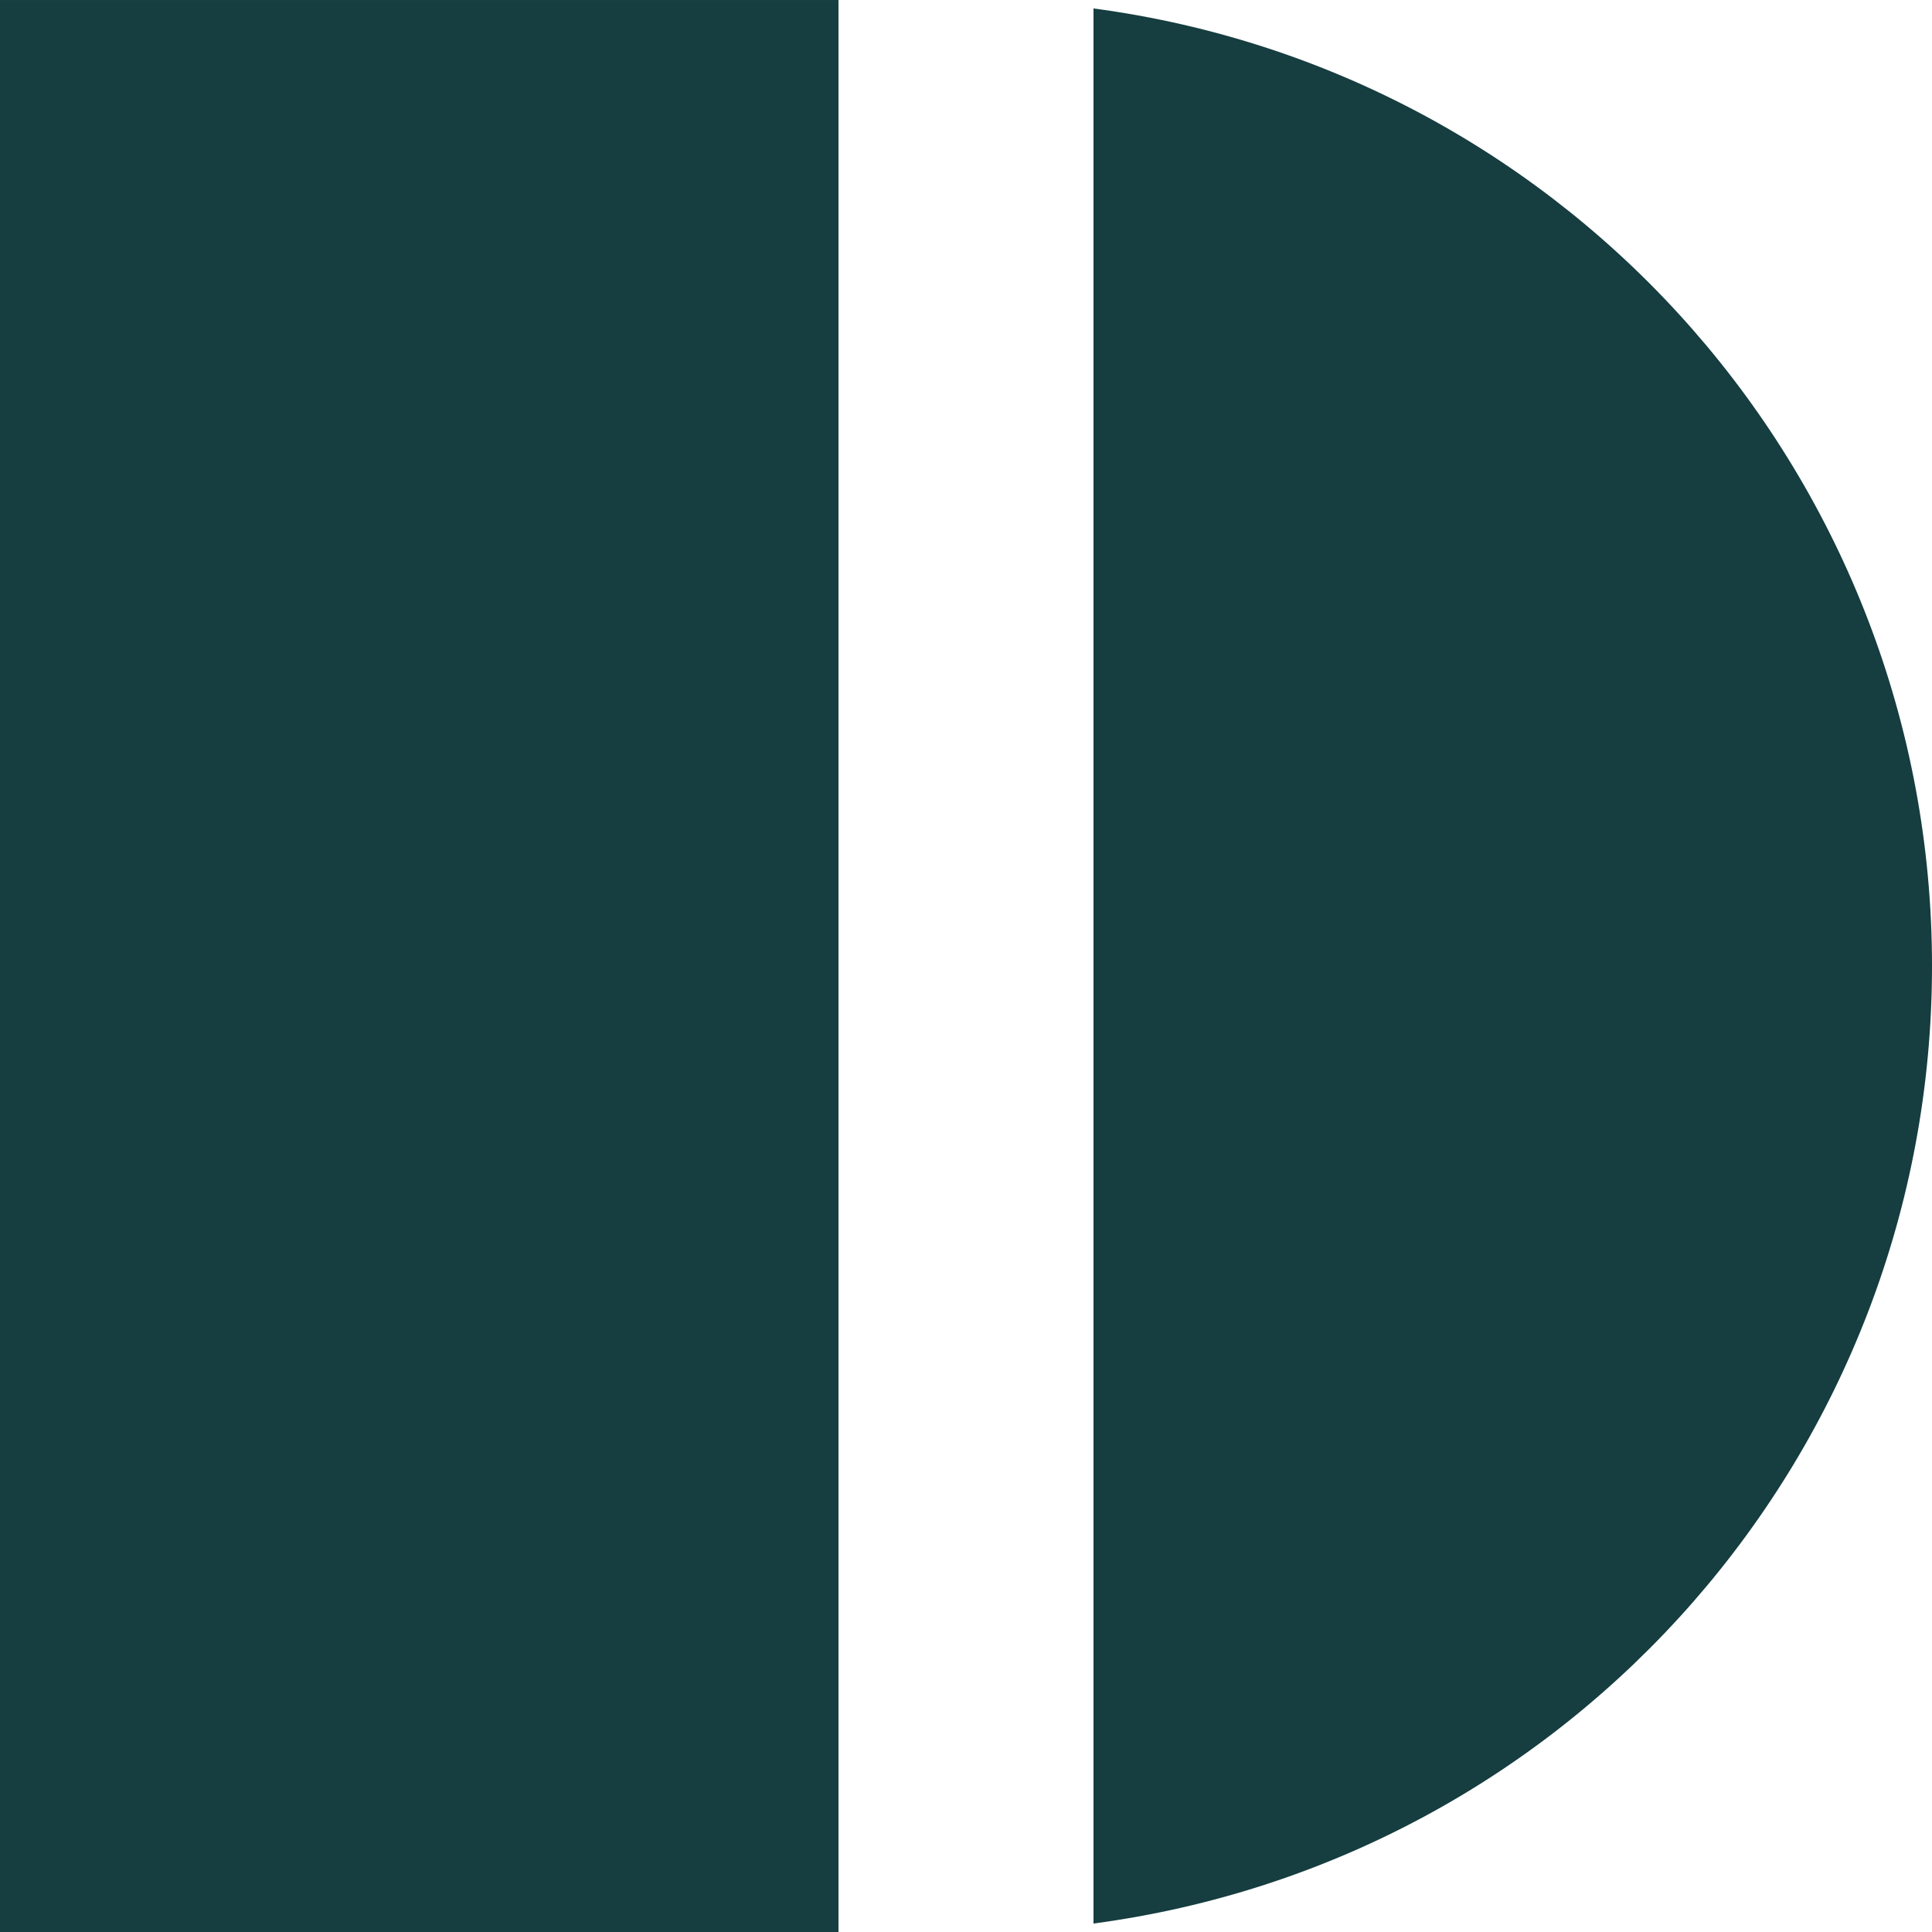
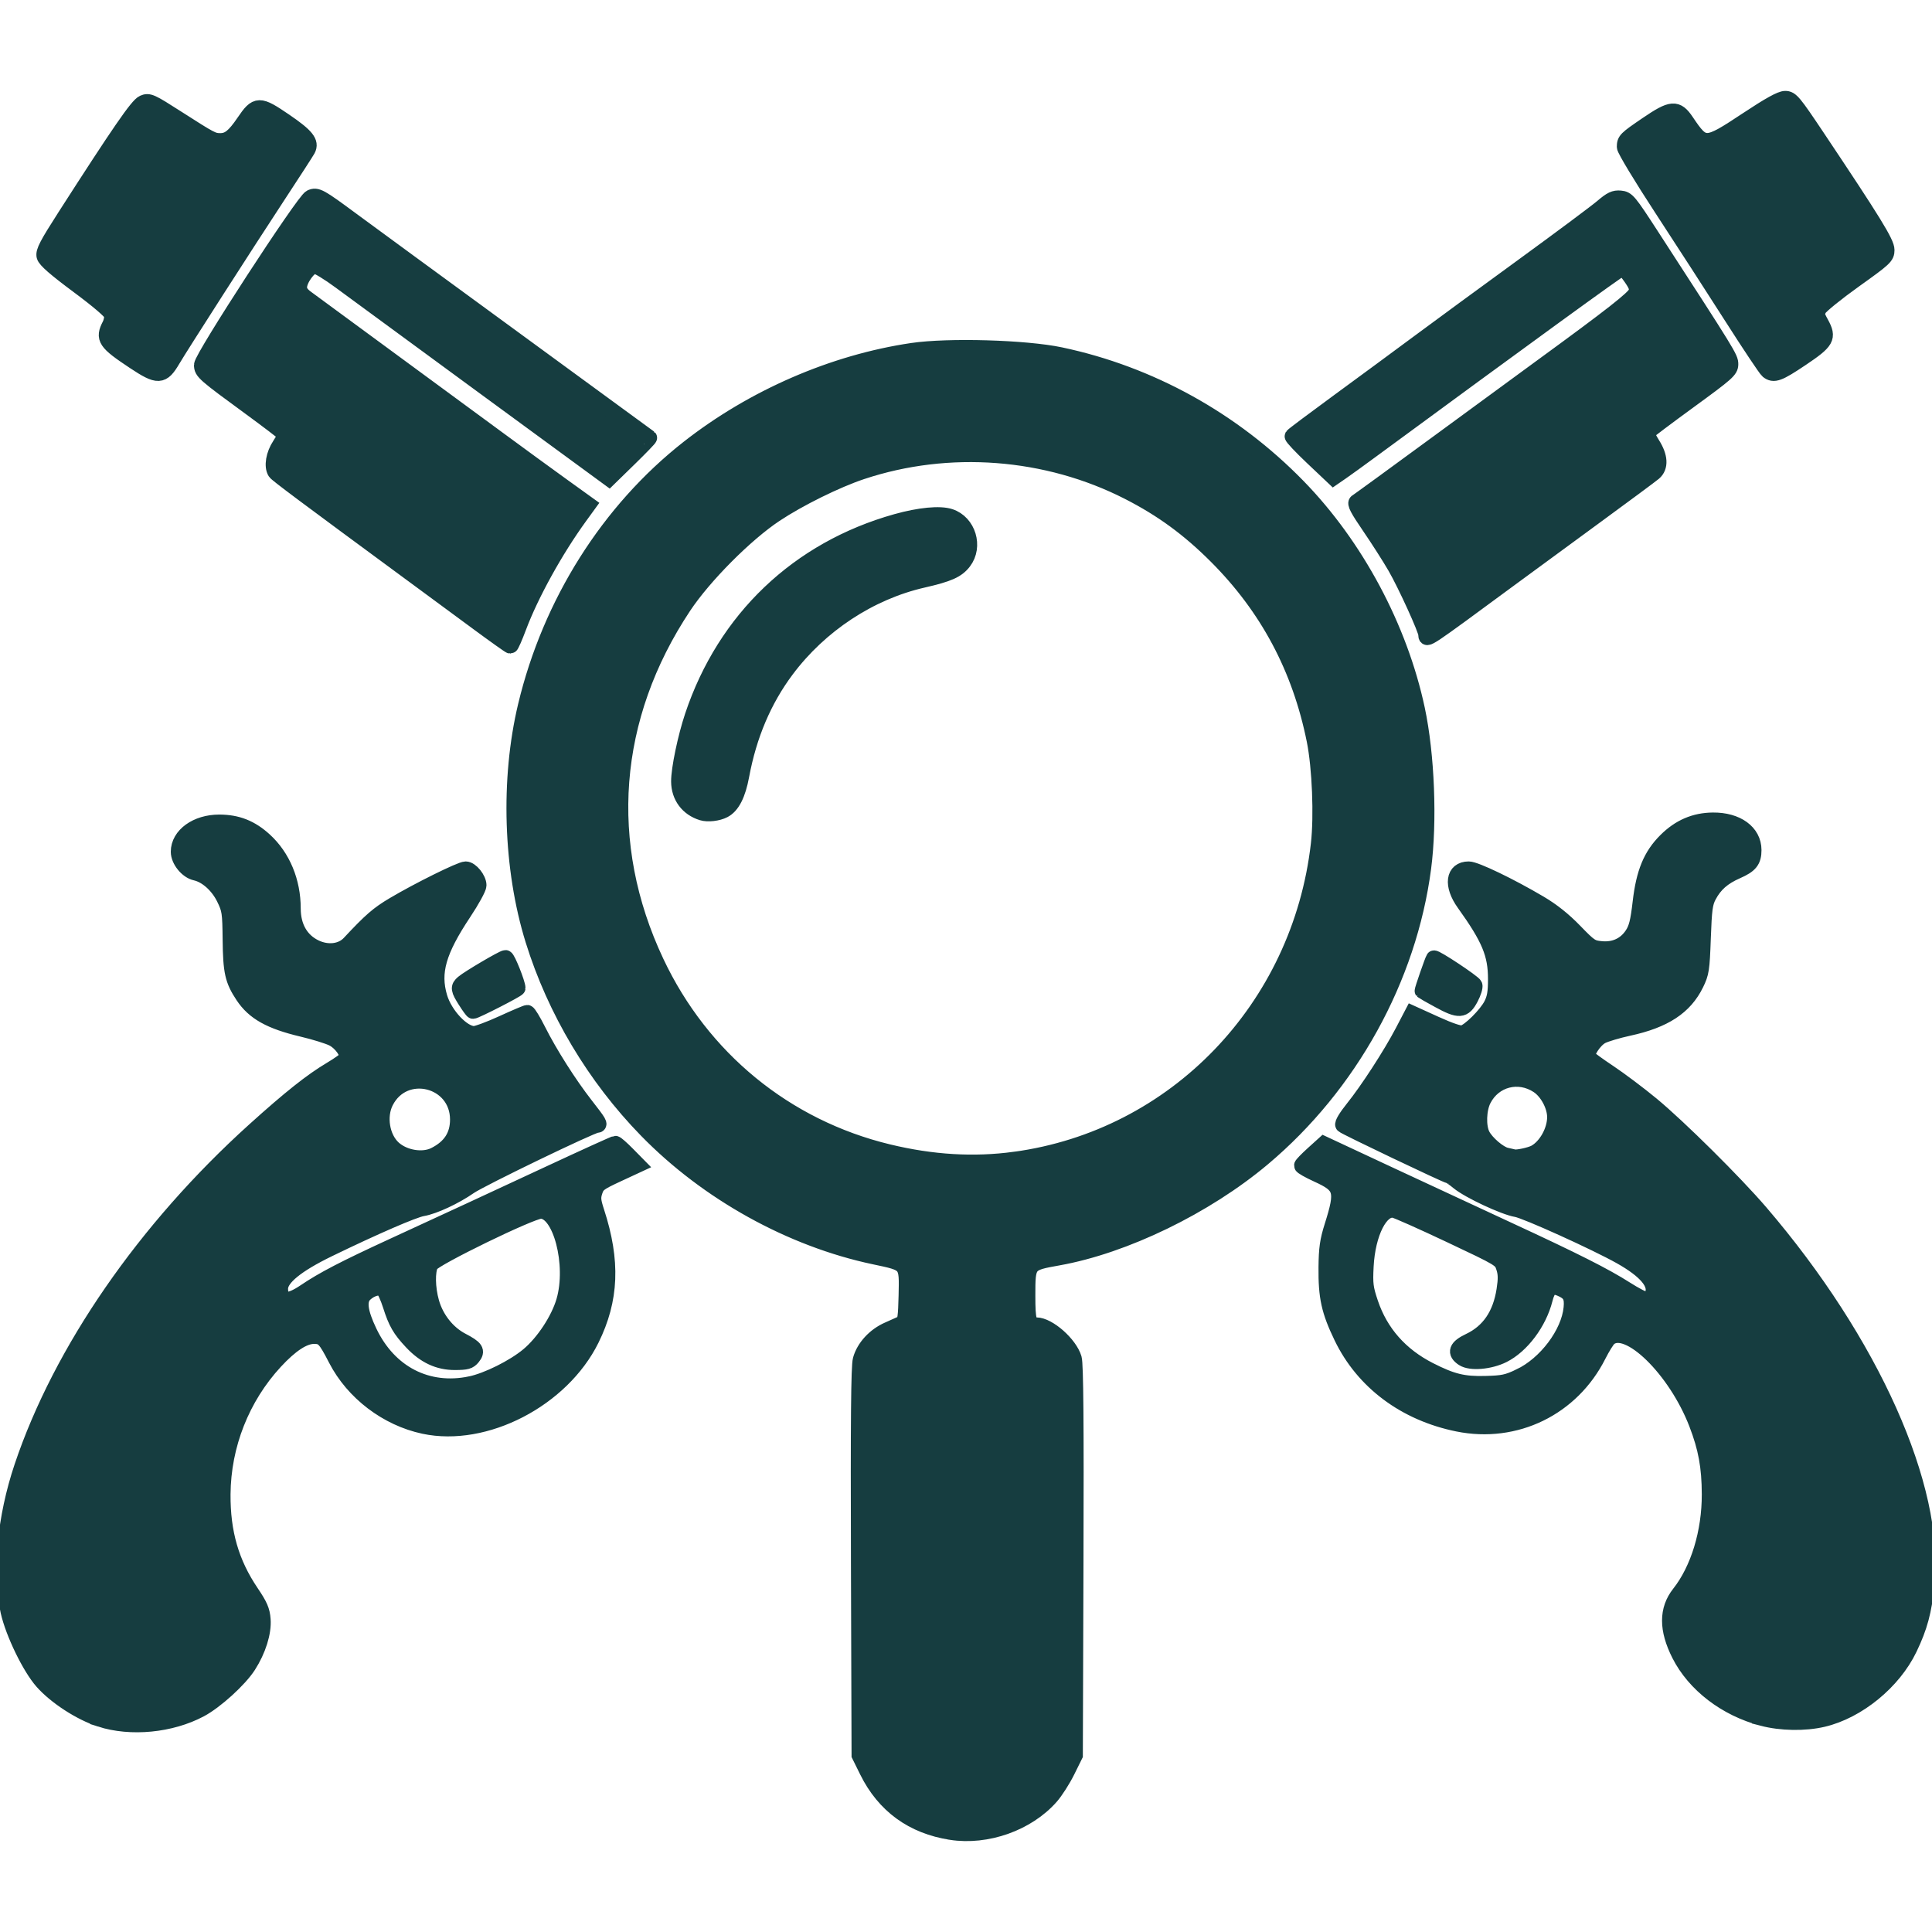
- <svg xmlns="http://www.w3.org/2000/svg" width="47.849mm" height="47.849mm" viewBox="0 0 47.849 47.849" version="1.1" id="svg1" xml:space="preserve">
+ <svg xmlns="http://www.w3.org/2000/svg" width="242.153mm" height="242.153mm" viewBox="0 0 242.153 242.153" version="1.1" id="svg1" xml:space="preserve">
  <defs id="defs1" />
-   <g id="layer1" transform="translate(-78.84583,-124.6188)" style="display:inline">
-     <path id="path46" style="fill:#163d40;fill-opacity:1;stroke:none;stroke-width:1.825;stroke-linecap:round;stroke-linejoin:miter;stroke-dasharray:none;stroke-opacity:1;paint-order:markers fill stroke" d="M 105.928 124.828 L 105.928 172.258 A 23.924 23.924 0 0 0 126.695 148.543 A 23.924 23.924 0 0 0 105.928 124.828 z " />
-     <path style="fill:#163d40;fill-opacity:1;stroke:none;stroke-width:1.825;stroke-linecap:round;stroke-linejoin:miter;stroke-dasharray:none;stroke-opacity:1;paint-order:markers fill stroke" d="m 78.846,124.619 v 47.849 h 20.766 v -47.849 z" id="rect46" />
+   <g id="layer1" transform="translate(112.2765,197.1933)">
+     <path style="fill:#163d40;fill-opacity:1;stroke:#163d40;stroke-opacity:1;stroke-width:2;stroke-dasharray:none" d="m 6.931,32.418 c -4.814,-0.745 -8.363,-3.327 -10.492,-7.633 l -0.983,-1.989 -0.077,-24.223 c -0.056,-17.744 0.005,-24.521 0.23,-25.337 0.429,-1.558 1.774,-3.02 3.455,-3.752 0.781,-0.34 1.598,-0.707 1.816,-0.815 0.315,-0.156 0.412,-0.88 0.471,-3.494 0.091,-4.087 0.164,-3.999 -4.022,-4.883 -10.465,-2.209 -20.908,-8.001 -28.549,-15.835 -6.498,-6.662 -11.474,-15.001 -14.212,-23.818 -2.782,-8.957 -3.135,-20.142 -0.928,-29.369 3.083,-12.889 10.395,-24.472 20.4,-32.312 8.103,-6.351 18.146,-10.711 28.032,-12.169 4.511,-0.666 14.199,-0.385 18.569,0.538 11.235,2.373 21.615,8.118 29.756,16.469 7.263,7.45 12.747,17.703 14.923,27.903 1.215,5.696 1.545,14.079 0.782,19.896 -1.816,13.85 -9.202,27.214 -20.109,36.381 -7.189,6.042 -17.332,10.964 -25.657,12.449 -3.836,0.685 -3.844,0.694 -3.844,4.774 0,3.199 0.159,3.728 1.122,3.728 1.508,0 4.175,2.356 4.697,4.151 0.208,0.715 0.27,8.091 0.214,25.364 l -0.08,24.356 -0.983,1.989 c -0.541,1.094 -1.463,2.535 -2.05,3.201 -2.923,3.32 -8.004,5.125 -12.479,4.432 z m 7.972,-84.252 c 20.128,-2.723 35.773,-18.961 38.121,-39.566 0.403,-3.536 0.158,-9.602 -0.525,-12.998 -1.822,-9.059 -5.885,-16.679 -12.327,-23.118 -3.44,-3.438 -6.794,-5.889 -10.999,-8.037 -10.249,-5.234 -22.553,-6.169 -33.453,-2.543 -3.162,1.052 -7.867,3.376 -10.848,5.358 -3.728,2.479 -8.937,7.718 -11.48,11.545 -9.213,13.865 -10.435,29.746 -3.434,44.598 5.695,12.082 16.225,20.702 29.082,23.808 5.523,1.334 10.724,1.646 15.862,0.951 z m -39.174,-43.518 c -1.782,-0.548 -2.876,-2.018 -2.889,-3.884 -0.011,-1.567 0.815,-5.534 1.71,-8.211 4.064,-12.157 13.225,-20.888 25.536,-24.338 2.901,-0.813 5.445,-1.055 6.708,-0.638 2.253,0.744 3.154,3.721 1.703,5.624 -0.81,1.062 -1.882,1.54 -5.104,2.276 -6.66,1.521 -12.916,5.644 -17.132,11.289 -2.816,3.771 -4.686,8.176 -5.632,13.269 -0.436,2.345 -1.154,3.758 -2.184,4.297 -0.748,0.392 -1.998,0.537 -2.717,0.316 z m -75.446,113.602 c -2.471,-0.795 -5.553,-2.795 -7.229,-4.689 -1.567,-1.77 -3.657,-6.078 -4.264,-8.784 -1.084,-4.839 -0.43,-11.742 1.718,-18.135 4.894,-14.564 15.414,-29.789 29.14,-42.176 4.444,-4.01 7.154,-6.162 9.566,-7.594 1.027,-0.61 1.925,-1.257 1.994,-1.437 0.234,-0.611 -0.712,-1.955 -1.749,-2.484 -0.567,-0.289 -2.291,-0.824 -3.83,-1.188 -4.028,-0.952 -6.058,-2.086 -7.422,-4.147 -1.301,-1.966 -1.533,-2.992 -1.578,-6.995 -0.04,-3.502 -0.086,-3.814 -0.786,-5.245 -0.793,-1.621 -2.236,-2.904 -3.605,-3.205 -1.046,-0.23 -2.108,-1.542 -2.108,-2.605 0,-2.049 2.233,-3.663 5.066,-3.663 2.245,0 3.968,0.679 5.67,2.235 2.268,2.073 3.551,5.159 3.551,8.543 0,2.287 0.988,4.019 2.79,4.891 1.578,0.764 3.327,0.555 4.33,-0.519 2.692,-2.88 3.583,-3.654 5.544,-4.816 3.11,-1.844 8.395,-4.46 9.008,-4.46 0.645,0 1.611,1.198 1.611,1.998 0,0.332 -0.842,1.87 -1.871,3.418 -3.196,4.805 -3.961,7.483 -3.032,10.613 0.662,2.229 2.911,4.613 4.344,4.605 0.38,-0.002 1.986,-0.598 3.568,-1.323 1.582,-0.725 2.98,-1.319 3.106,-1.319 0.126,0 0.721,0.98 1.323,2.177 1.464,2.912 3.89,6.734 5.954,9.38 1.733,2.221 1.875,2.466 1.432,2.466 -0.611,0 -14.57,6.743 -15.948,7.704 -1.832,1.277 -4.468,2.505 -5.899,2.748 -1.123,0.191 -5.999,2.305 -11.727,5.086 -4.084,1.983 -6.122,3.646 -6.122,4.998 0,1.703 1.011,1.834 3.123,0.405 2.286,-1.546 4.93,-2.919 11.032,-5.73 8.521,-3.925 11.002,-5.074 19.653,-9.101 4.406,-2.051 8.102,-3.729 8.212,-3.729 0.11,0 0.782,0.59 1.492,1.311 l 1.291,1.311 -2.528,1.173 c -2.288,1.062 -2.558,1.264 -2.844,2.13 -0.269,0.815 -0.236,1.202 0.222,2.609 2.01,6.178 1.816,10.976 -0.645,15.957 -3.716,7.52 -13.316,12.496 -20.966,10.867 -4.639,-0.988 -8.851,-4.191 -11.007,-8.371 -1.353,-2.623 -1.628,-2.91 -2.791,-2.91 -1.286,0 -2.924,1.071 -4.881,3.19 -4.169,4.514 -6.528,10.493 -6.572,16.653 -0.034,4.819 1.067,8.62 3.573,12.329 1.097,1.624 1.366,2.247 1.451,3.365 0.124,1.623 -0.576,3.856 -1.814,5.785 -1.116,1.74 -4.089,4.44 -6.021,5.47 -3.675,1.959 -8.695,2.444 -12.526,1.21 z m 46.411,-41.944 c 2.115,-0.441 5.438,-2.096 7.263,-3.618 1.908,-1.591 3.798,-4.461 4.483,-6.806 1.334,-4.567 -0.439,-11.359 -2.954,-11.321 -1.221,0.019 -13.405,5.95 -13.802,6.72 -0.453,0.877 -0.415,2.958 0.086,4.744 0.579,2.065 2.02,3.887 3.814,4.824 1.765,0.922 1.998,1.276 1.359,2.064 -0.414,0.511 -0.744,0.604 -2.181,0.611 -2.061,0.01 -3.792,-0.797 -5.417,-2.526 -1.469,-1.563 -1.964,-2.42 -2.65,-4.583 -0.322,-1.017 -0.758,-1.957 -0.968,-2.09 -0.522,-0.33 -1.539,-0.037 -2.285,0.659 -0.835,0.778 -0.665,2.232 0.56,4.792 2.483,5.185 7.287,7.656 12.691,6.529 z m -4.472,-28.71 c 1.968,-0.994 2.907,-2.437 2.907,-4.467 0,-5.099 -6.764,-6.772 -9.074,-2.244 -0.945,1.852 -0.499,4.538 0.974,5.87 1.346,1.217 3.695,1.598 5.193,0.841 z M 108.624,18.133 C 104.051,16.935 100.129,13.928 98.229,10.165 96.643,7.023 96.643,4.557 98.229,2.545 c 2.386,-3.027 3.808,-7.697 3.793,-12.453 -0.011,-3.448 -0.443,-5.804 -1.626,-8.868 -2.635,-6.823 -8.648,-12.674 -11.01,-10.713 -0.244,0.203 -0.847,1.168 -1.339,2.145 -3.33,6.612 -10.369,10.048 -17.592,8.587 -6.607,-1.337 -11.836,-5.241 -14.55,-10.863 -1.578,-3.269 -1.96,-5.005 -1.923,-8.731 0.024,-2.366 0.162,-3.331 0.739,-5.159 1.411,-4.471 1.234,-5.084 -1.874,-6.501 -1.079,-0.492 -1.949,-0.986 -1.933,-1.099 0.016,-0.113 0.641,-0.759 1.389,-1.436 l 1.361,-1.231 8.202,3.83 c 4.511,2.106 11.179,5.206 14.817,6.888 8.38,3.874 12.154,5.777 14.806,7.468 1.158,0.738 2.322,1.343 2.585,1.343 0.264,0 0.613,-0.292 0.775,-0.65 0.618,-1.357 -0.759,-3.021 -4.011,-4.846 -3.13,-1.756 -11.841,-5.701 -13.034,-5.902 -1.565,-0.264 -5.96,-2.322 -7.274,-3.405 -0.539,-0.444 -1.062,-0.807 -1.163,-0.807 -0.287,0 -13.019,-6.074 -13.281,-6.336 -0.134,-0.134 0.385,-1 1.223,-2.042 1.864,-2.316 4.755,-6.773 6.261,-9.653 l 1.175,-2.248 2.868,1.302 c 1.885,0.856 3.073,1.251 3.464,1.153 0.842,-0.211 2.96,-2.313 3.605,-3.578 0.416,-0.815 0.544,-1.569 0.544,-3.2 0,-3.178 -0.808,-5.118 -3.97,-9.529 -1.615,-2.253 -1.356,-4.233 0.554,-4.233 0.848,0 5.156,2.072 8.876,4.269 1.583,0.935 3.004,2.066 4.382,3.49 1.911,1.974 2.12,2.114 3.338,2.231 1.672,0.161 3.048,-0.472 3.932,-1.809 0.526,-0.795 0.733,-1.623 1.018,-4.077 0.429,-3.693 1.308,-5.828 3.164,-7.684 1.706,-1.706 3.61,-2.53 5.897,-2.551 3.006,-0.028 5.086,1.485 5.088,3.701 0.001,1.339 -0.436,1.89 -2.072,2.608 -1.768,0.777 -2.793,1.677 -3.564,3.129 -0.481,0.906 -0.584,1.671 -0.715,5.309 -0.141,3.926 -0.208,4.364 -0.875,5.726 -1.412,2.886 -3.952,4.551 -8.418,5.519 -1.364,0.296 -2.888,0.748 -3.388,1.005 -0.94,0.483 -2.044,2.185 -1.739,2.679 0.095,0.154 1.285,1.021 2.645,1.927 1.36,0.906 3.762,2.713 5.339,4.016 3.392,2.801 10.431,9.779 13.626,13.507 13.93,16.252 22.107,34.526 20.854,46.605 -0.352,3.397 -0.876,5.337 -2.167,8.031 -2.003,4.179 -6.459,7.825 -10.821,8.854 -2.274,0.536 -5.247,0.486 -7.587,-0.127 z M 78.222,-24.653 c 3.272,-1.55 6.17,-5.398 6.478,-8.603 0.136,-1.418 -0.163,-1.946 -1.398,-2.465 -1.09,-0.458 -1.596,-0.108 -1.967,1.363 -0.738,2.931 -2.902,5.82 -5.233,6.987 -1.644,0.823 -4.051,1.028 -4.973,0.424 -1.09,-0.714 -0.851,-1.376 0.774,-2.145 2.451,-1.16 3.905,-3.28 4.389,-6.401 0.217,-1.402 0.204,-2.056 -0.06,-2.859 -0.34,-1.036 -0.378,-1.058 -6.692,-4.043 -3.493,-1.651 -6.673,-3.067 -7.067,-3.147 -1.723,-0.35 -3.364,2.887 -3.58,7.06 -0.115,2.23 -0.05,2.751 0.579,4.621 1.249,3.71 3.749,6.548 7.408,8.41 2.832,1.441 4.252,1.788 7.025,1.717 2.209,-0.056 2.732,-0.167 4.317,-0.918 z m 1.901,-28.047 c 1.392,-0.754 2.514,-2.751 2.514,-4.477 0,-1.418 -0.95,-3.188 -2.13,-3.969 -2.443,-1.616 -5.553,-0.813 -6.873,1.774 -0.623,1.22 -0.69,3.391 -0.138,4.457 0.519,1.005 2.111,2.364 2.995,2.559 0.398,0.088 0.839,0.188 0.981,0.222 0.413,0.101 2.076,-0.255 2.653,-0.568 z M -53.894,-71.741 c -0.915,-1.442 -0.953,-1.709 -0.325,-2.247 0.69,-0.592 4.992,-3.125 5.307,-3.125 0.227,0 1.491,3.161 1.502,3.759 0.003,0.163 -5.254,2.856 -5.575,2.856 -0.067,0 -0.476,-0.559 -0.909,-1.242 z M 68.084,-71.844 c -1.091,-0.597 -2.014,-1.114 -2.051,-1.149 -0.058,-0.055 1.257,-3.848 1.411,-4.072 0.125,-0.181 4.949,3.016 5.084,3.369 0.079,0.207 -0.144,0.921 -0.496,1.588 -0.847,1.603 -1.43,1.642 -3.948,0.264 z M -52.433,-119.204 c -2.183,-1.61 -5.814,-4.286 -8.07,-5.947 -13.7,-10.084 -17.063,-12.597 -17.248,-12.888 -0.453,-0.713 -0.203,-2.192 0.569,-3.355 0.555,-0.836 0.703,-1.271 0.512,-1.501 -0.148,-0.178 -2.018,-1.604 -4.156,-3.168 -5.87,-4.294 -6.136,-4.527 -6.136,-5.38 0,-0.937 12.775,-20.581 13.641,-20.976 0.759,-0.346 1.097,-0.159 5.144,2.833 1.819,1.345 10.927,8.014 20.241,14.821 9.313,6.806 16.972,12.406 17.018,12.444 0.047,0.038 -1.065,1.192 -2.471,2.564 l -2.556,2.495 -15.521,-11.37 c -8.536,-6.254 -16.703,-12.247 -18.148,-13.318 -1.445,-1.071 -2.887,-1.947 -3.205,-1.947 -0.719,0 -1.973,1.724 -1.973,2.713 0,0.483 0.267,0.897 0.86,1.336 0.473,0.35 4.968,3.653 9.988,7.339 5.02,3.686 11.331,8.324 14.023,10.305 2.692,1.982 6.351,4.651 8.13,5.931 l 3.236,2.329 -1.084,1.493 c -3.047,4.199 -6.121,9.767 -7.655,13.863 -0.477,1.273 -0.935,2.314 -1.02,2.313 -0.084,-0.001 -1.939,-1.32 -4.122,-2.93 z m 118.928,1.544 c -0.004,-0.602 -2.591,-6.28 -3.865,-8.484 -0.688,-1.191 -2.139,-3.462 -3.224,-5.047 -1.511,-2.208 -1.887,-2.93 -1.608,-3.09 0.2,-0.115 4.77,-3.442 10.154,-7.393 5.384,-3.951 11.205,-8.216 12.935,-9.478 8.883,-6.479 11.681,-8.672 11.908,-9.335 0.195,-0.569 0.087,-0.908 -0.608,-1.918 -0.465,-0.675 -0.969,-1.228 -1.121,-1.228 -0.225,0 -12.494,8.917 -31.448,22.856 -1.528,1.124 -3.222,2.349 -3.764,2.722 l -0.986,0.679 -2.62,-2.479 c -1.441,-1.363 -2.571,-2.563 -2.511,-2.666 0.06,-0.103 2.636,-2.036 5.723,-4.296 3.088,-2.26 7.638,-5.611 10.112,-7.447 2.474,-1.836 8.357,-6.148 13.073,-9.583 4.716,-3.435 9.18,-6.762 9.92,-7.393 1.103,-0.942 1.507,-1.134 2.246,-1.07 0.853,0.074 1.059,0.322 3.903,4.708 9.705,14.967 9.884,15.257 9.884,16.059 0,0.739 -0.414,1.106 -5.155,4.562 -2.835,2.067 -5.219,3.861 -5.297,3.987 -0.078,0.126 0.218,0.795 0.657,1.488 0.981,1.546 1.054,2.831 0.203,3.555 -0.327,0.279 -3.631,2.728 -7.342,5.444 -3.711,2.715 -8.533,6.252 -10.716,7.86 -10.701,7.882 -10.448,7.713 -10.453,6.985 z m -161.925,-34.232 c -3.627,-2.405 -3.935,-2.866 -3.055,-4.568 0.21,-0.407 0.313,-1.007 0.228,-1.333 -0.097,-0.369 -1.689,-1.733 -4.213,-3.608 -2.857,-2.122 -4.108,-3.213 -4.226,-3.686 -0.138,-0.548 0.338,-1.461 2.588,-4.966 6.843,-10.657 9.082,-13.907 9.802,-14.224 0.68,-0.299 0.943,-0.179 4.233,1.929 4.265,2.733 4.471,2.841 5.416,2.841 1.044,0 1.756,-0.569 2.995,-2.394 1.554,-2.289 1.854,-2.295 5.07,-0.098 2.71,1.851 3.346,2.641 2.858,3.553 -0.146,0.273 -1.854,2.915 -3.795,5.87 -3.888,5.918 -12.145,18.787 -13.125,20.454 -1.282,2.181 -1.797,2.206 -4.776,0.23 z m 204.743,1.159 c -0.227,-0.182 -2.235,-3.188 -4.463,-6.681 -2.228,-3.493 -6.173,-9.595 -8.767,-13.562 -2.605,-3.985 -4.714,-7.477 -4.711,-7.805 0.006,-0.851 0.135,-0.98 2.798,-2.793 3.081,-2.098 3.709,-2.147 4.898,-0.381 2.207,3.278 2.395,3.273 7.633,-0.198 2.806,-1.86 4.225,-2.646 4.777,-2.646 0.724,0 1.037,0.377 4.013,4.829 7.074,10.581 8.685,13.199 8.685,14.112 0,0.823 -0.229,1.037 -4.035,3.756 -2.219,1.586 -4.213,3.197 -4.43,3.581 -0.364,0.643 -0.346,0.788 0.237,1.854 0.987,1.806 0.738,2.247 -2.484,4.409 -2.815,1.889 -3.421,2.111 -4.152,1.524 z" id="path5" />
  </g>
</svg>
